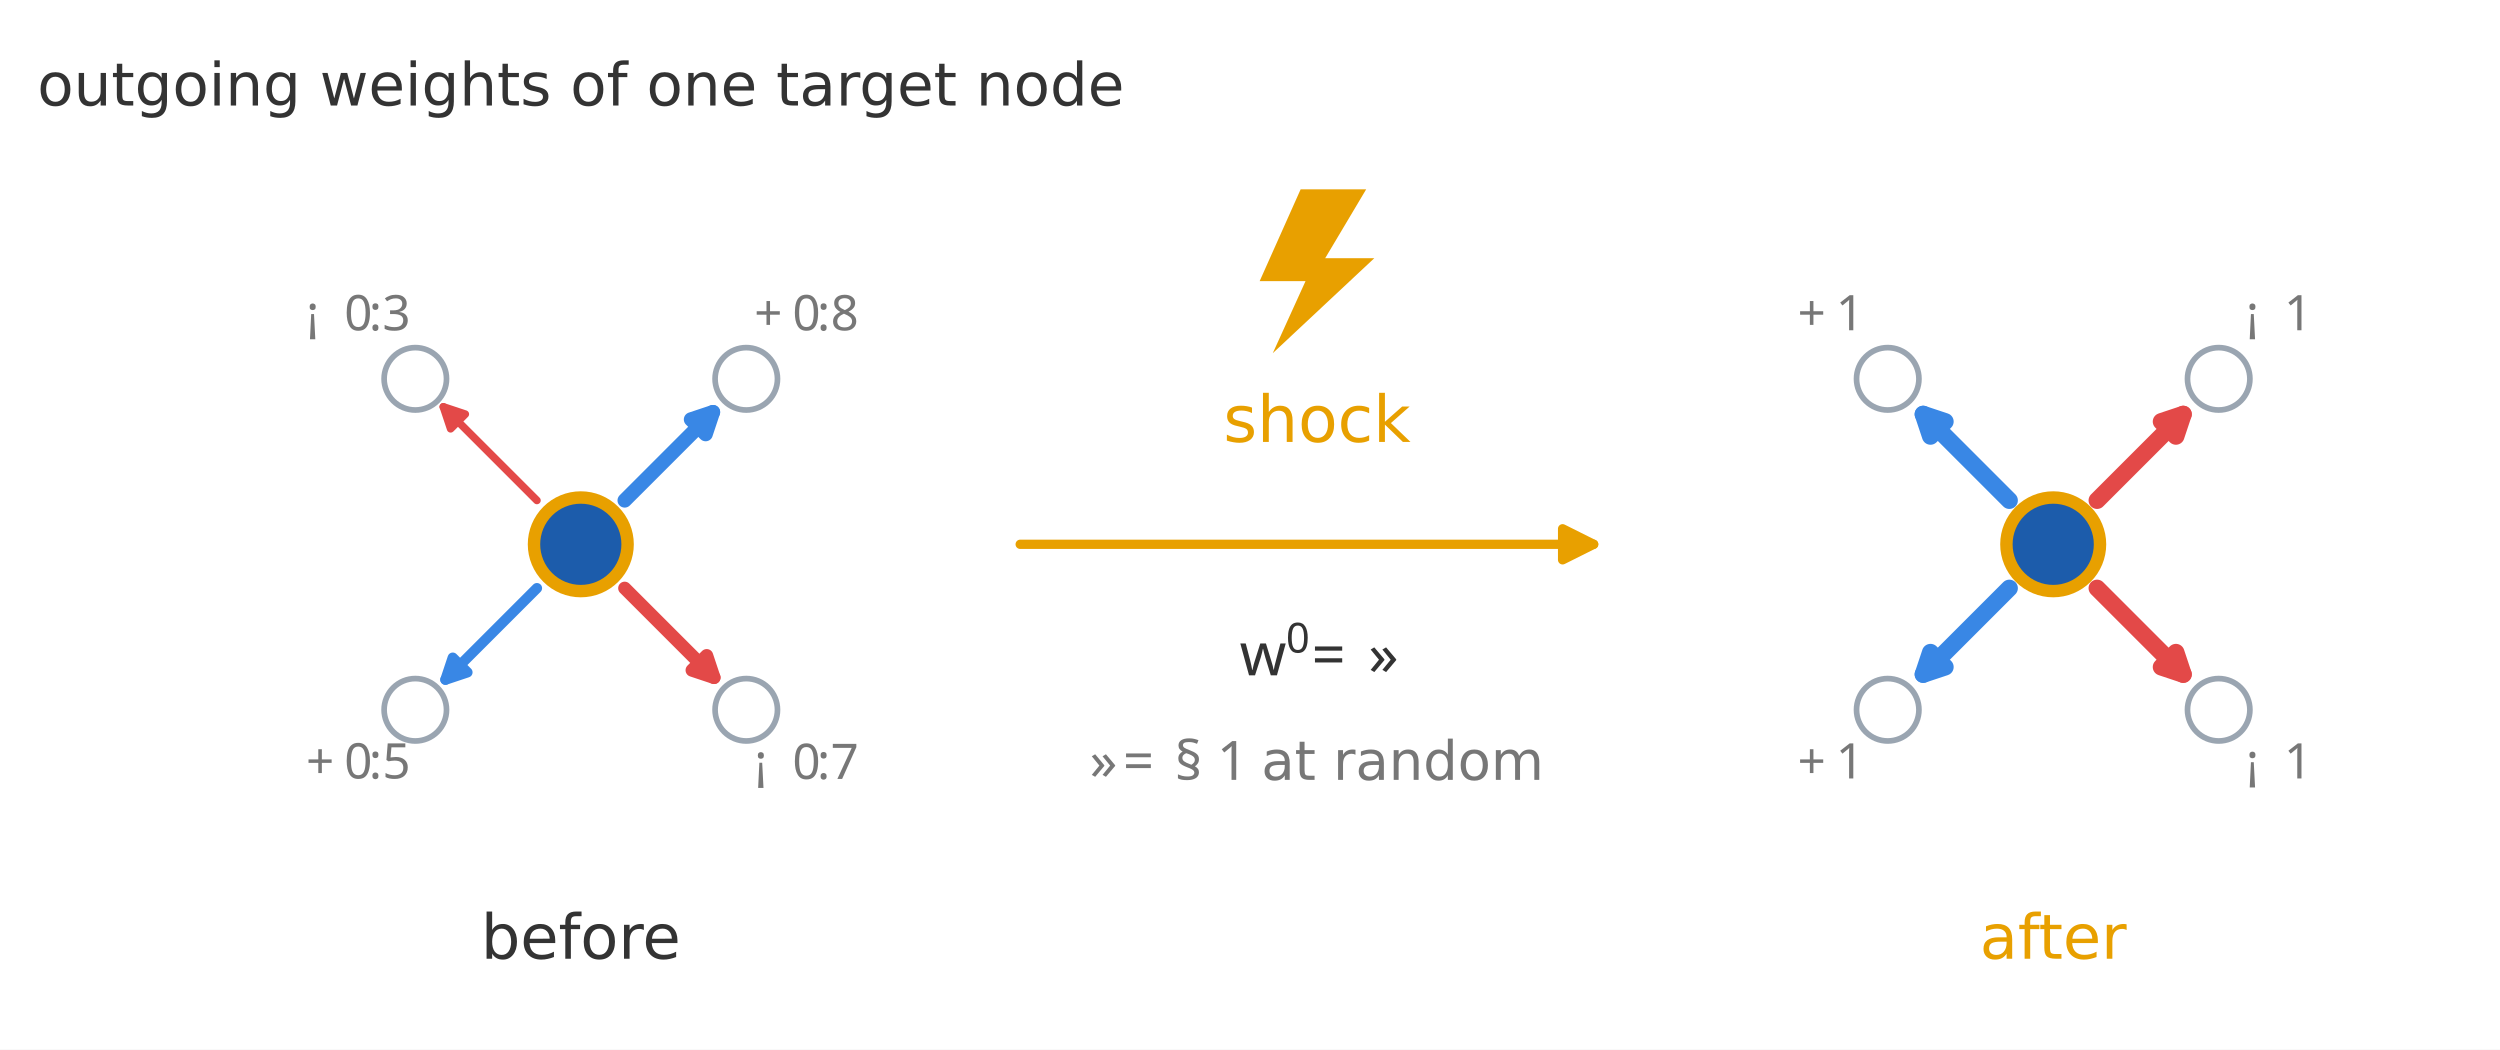
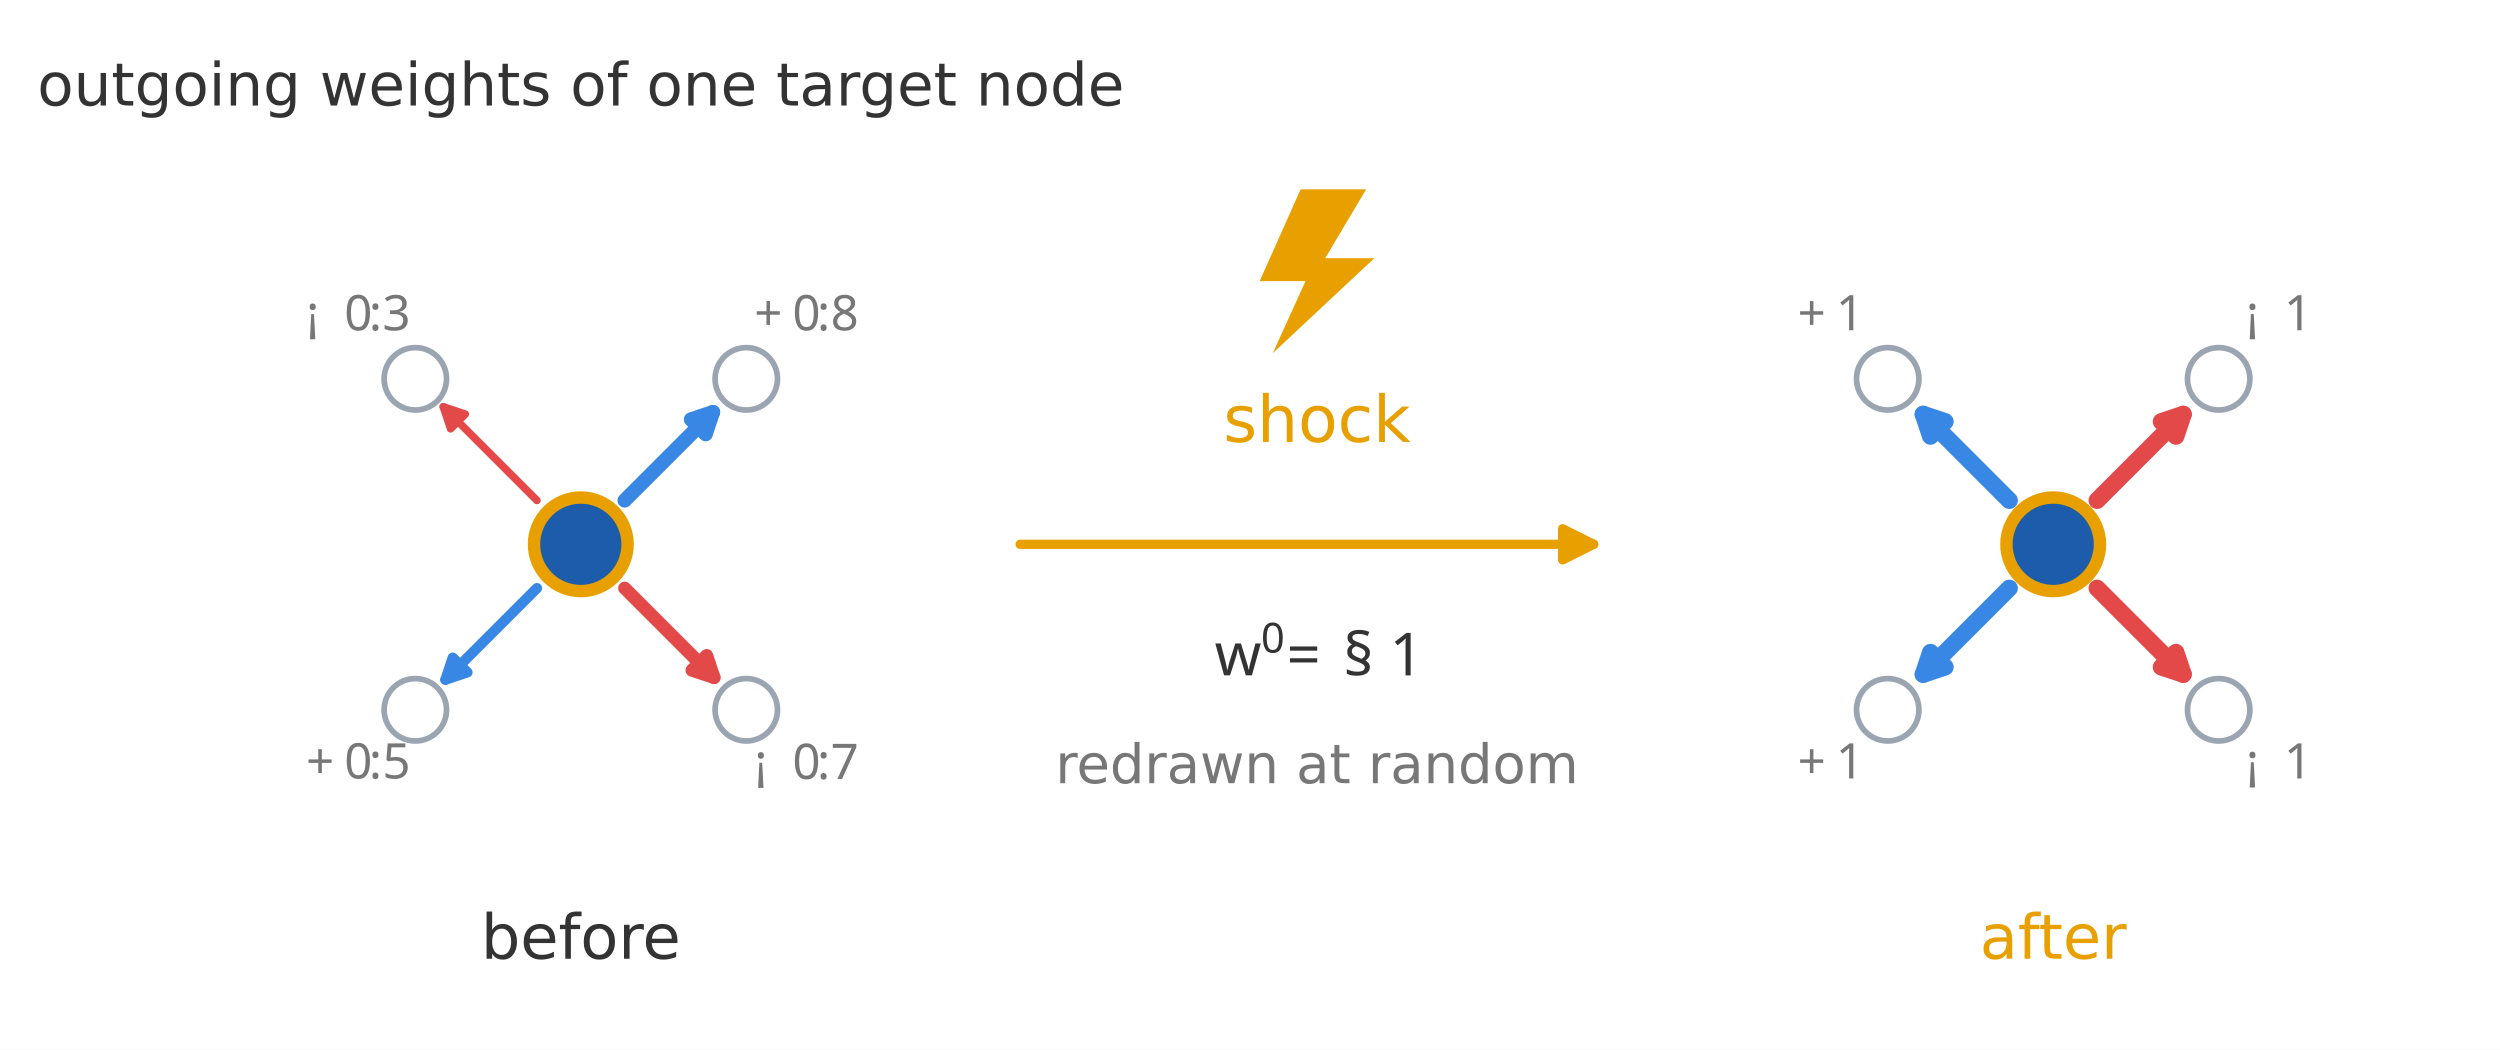
<svg xmlns="http://www.w3.org/2000/svg" width="483.27pt" height="202.896pt" viewBox="0 0 483.27 202.896" version="1.1">
  <defs>
    <style type="text/css">*{stroke-linejoin: round; stroke-linecap: butt}</style>
  </defs>
  <g id="figure_1">
    <g id="patch_1">
      <path d="M 0 202.896  L 483.27 202.896  L 483.27 -0  L 0 -0  z " style="fill: #ffffff" />
    </g>
    <g id="axes_1">
      <g id="patch_2">
-         <path d="M 197.212 105.218  Q 253.645 105.218 308.065 105.218  " clip-path="url(#pa4ae75822e)" style="fill: none; stroke: #e8a000; stroke-width: 1.8; stroke-linecap: round" />
-         <path d="M 302.065 102.218  L 308.065 105.218  L 302.065 108.218  z " clip-path="url(#pa4ae75822e)" style="fill: #e8a000; stroke: #e8a000; stroke-width: 1.8; stroke-linecap: round" />
+         <path d="M 197.212 105.218  Q 253.645 105.218 308.065 105.218  " clip-path="url(#pea90b6f5eb)" style="fill: none; stroke: #e8a000; stroke-width: 1.8; stroke-linecap: round" />
+         <path d="M 302.065 102.218  L 308.065 105.218  L 302.065 108.218  z " clip-path="url(#pea90b6f5eb)" style="fill: #e8a000; stroke: #e8a000; stroke-width: 1.8; stroke-linecap: round" />
      </g>
      <g id="patch_3">
-         <path d="M 120.757 96.735  Q 130.387 87.104 137.82 79.671  " clip-path="url(#pa4ae75822e)" style="fill: none; stroke: #3987e5; stroke-width: 2.78; stroke-linecap: round" />
-         <path d="M 133.578 81.085  L 137.82 79.671  L 136.406 83.913  z " clip-path="url(#pa4ae75822e)" style="fill: #3987e5; stroke: #3987e5; stroke-width: 2.78; stroke-linecap: round" />
+         <path d="M 120.757 96.735  Q 130.387 87.104 137.82 79.671  " clip-path="url(#pea90b6f5eb)" style="fill: none; stroke: #3987e5; stroke-width: 2.78; stroke-linecap: round" />
+         <path d="M 133.578 81.085  L 137.82 79.671  L 136.406 83.913  z " clip-path="url(#pea90b6f5eb)" style="fill: #3987e5; stroke: #3987e5; stroke-width: 2.78; stroke-linecap: round" />
      </g>
      <g id="patch_4">
-         <path d="M 103.79 96.735  Q 94.159 87.104 85.698 78.643  " clip-path="url(#pa4ae75822e)" style="fill: none; stroke: #e34948; stroke-width: 1.48; stroke-linecap: round" />
-         <path d="M 87.112 82.885  L 85.698 78.643  L 89.941 80.057  z " clip-path="url(#pa4ae75822e)" style="fill: #e34948; stroke: #e34948; stroke-width: 1.48; stroke-linecap: round" />
+         <path d="M 103.79 96.735  Q 94.159 87.104 85.698 78.643  " clip-path="url(#pea90b6f5eb)" style="fill: none; stroke: #e34948; stroke-width: 1.48; stroke-linecap: round" />
+         <path d="M 87.112 82.885  L 85.698 78.643  L 89.941 80.057  z " clip-path="url(#pea90b6f5eb)" style="fill: #e34948; stroke: #e34948; stroke-width: 1.48; stroke-linecap: round" />
      </g>
      <g id="patch_5">
-         <path d="M 103.79 113.701  Q 94.159 123.332 86.109 131.382  " clip-path="url(#pa4ae75822e)" style="fill: none; stroke: #3987e5; stroke-width: 2; stroke-linecap: round" />
-         <path d="M 90.352 129.968  L 86.109 131.382  L 87.523 127.139  z " clip-path="url(#pa4ae75822e)" style="fill: #3987e5; stroke: #3987e5; stroke-width: 2; stroke-linecap: round" />
+         <path d="M 103.79 113.701  Q 94.159 123.332 86.109 131.382  " clip-path="url(#pea90b6f5eb)" style="fill: none; stroke: #3987e5; stroke-width: 2; stroke-linecap: round" />
+         <path d="M 90.352 129.968  L 86.109 131.382  L 87.523 127.139  z " clip-path="url(#pea90b6f5eb)" style="fill: #3987e5; stroke: #3987e5; stroke-width: 2; stroke-linecap: round" />
      </g>
      <g id="patch_6">
-         <path d="M 120.757 113.701  Q 130.387 123.332 138.026 130.971  " clip-path="url(#pa4ae75822e)" style="fill: none; stroke: #e34948; stroke-width: 2.52; stroke-linecap: round" />
-         <path d="M 136.612 126.728  L 138.026 130.971  L 133.783 129.557  z " clip-path="url(#pa4ae75822e)" style="fill: #e34948; stroke: #e34948; stroke-width: 2.52; stroke-linecap: round" />
+         <path d="M 120.757 113.701  Q 130.387 123.332 138.026 130.971  " clip-path="url(#pea90b6f5eb)" style="fill: none; stroke: #e34948; stroke-width: 2.52; stroke-linecap: round" />
+         <path d="M 136.612 126.728  L 138.026 130.971  L 133.783 129.557  z " clip-path="url(#pea90b6f5eb)" style="fill: #e34948; stroke: #e34948; stroke-width: 2.52; stroke-linecap: round" />
      </g>
      <g id="patch_7">
-         <path d="M 405.385 96.735  Q 415.016 87.104 422.038 80.082  " clip-path="url(#pa4ae75822e)" style="fill: none; stroke: #e34948; stroke-width: 3.3; stroke-linecap: round" />
-         <path d="M 417.796 81.496  L 422.038 80.082  L 420.624 84.324  z " clip-path="url(#pa4ae75822e)" style="fill: #e34948; stroke: #e34948; stroke-width: 3.3; stroke-linecap: round" />
+         <path d="M 405.385 96.735  Q 415.016 87.104 422.038 80.082  " clip-path="url(#pea90b6f5eb)" style="fill: none; stroke: #e34948; stroke-width: 3.3; stroke-linecap: round" />
+         <path d="M 417.796 81.496  L 422.038 80.082  L 420.624 84.324  z " clip-path="url(#pea90b6f5eb)" style="fill: #e34948; stroke: #e34948; stroke-width: 3.3; stroke-linecap: round" />
      </g>
      <g id="patch_8">
-         <path d="M 388.419 96.735  Q 378.788 87.104 371.766 80.082  " clip-path="url(#pa4ae75822e)" style="fill: none; stroke: #3987e5; stroke-width: 3.3; stroke-linecap: round" />
-         <path d="M 373.18 84.324  L 371.766 80.082  L 376.009 81.496  z " clip-path="url(#pa4ae75822e)" style="fill: #3987e5; stroke: #3987e5; stroke-width: 3.3; stroke-linecap: round" />
+         <path d="M 388.419 96.735  Q 378.788 87.104 371.766 80.082  " clip-path="url(#pea90b6f5eb)" style="fill: none; stroke: #3987e5; stroke-width: 3.3; stroke-linecap: round" />
+         <path d="M 373.18 84.324  L 371.766 80.082  L 376.009 81.496  z " clip-path="url(#pea90b6f5eb)" style="fill: #3987e5; stroke: #3987e5; stroke-width: 3.3; stroke-linecap: round" />
      </g>
      <g id="patch_9">
-         <path d="M 388.419 113.701  Q 378.788 123.332 371.766 130.354  " clip-path="url(#pa4ae75822e)" style="fill: none; stroke: #3987e5; stroke-width: 3.3; stroke-linecap: round" />
-         <path d="M 376.009 128.94  L 371.766 130.354  L 373.18 126.112  z " clip-path="url(#pa4ae75822e)" style="fill: #3987e5; stroke: #3987e5; stroke-width: 3.3; stroke-linecap: round" />
+         <path d="M 388.419 113.701  Q 378.788 123.332 371.766 130.354  " clip-path="url(#pea90b6f5eb)" style="fill: none; stroke: #3987e5; stroke-width: 3.3; stroke-linecap: round" />
+         <path d="M 376.009 128.94  L 371.766 130.354  L 373.18 126.112  z " clip-path="url(#pea90b6f5eb)" style="fill: #3987e5; stroke: #3987e5; stroke-width: 3.3; stroke-linecap: round" />
      </g>
      <g id="patch_10">
-         <path d="M 405.385 113.701  Q 415.016 123.332 422.038 130.354  " clip-path="url(#pa4ae75822e)" style="fill: none; stroke: #e34948; stroke-width: 3.3; stroke-linecap: round" />
-         <path d="M 420.624 126.112  L 422.038 130.354  L 417.796 128.94  z " clip-path="url(#pa4ae75822e)" style="fill: #e34948; stroke: #e34948; stroke-width: 3.3; stroke-linecap: round" />
+         <path d="M 405.385 113.701  Q 415.016 123.332 422.038 130.354  " clip-path="url(#pea90b6f5eb)" style="fill: none; stroke: #e34948; stroke-width: 3.3; stroke-linecap: round" />
+         <path d="M 420.624 126.112  L 422.038 130.354  L 417.796 128.94  z " clip-path="url(#pea90b6f5eb)" style="fill: #e34948; stroke: #e34948; stroke-width: 3.3; stroke-linecap: round" />
      </g>
      <g id="patch_11">
-         <path d="M 144.262 79.261  C 145.862 79.261 147.396 78.625 148.527 77.494  C 149.658 76.363 150.294 74.829 150.294 73.229  C 150.294 71.629 149.658 70.095 148.527 68.964  C 147.396 67.833 145.862 67.197 144.262 67.197  C 142.662 67.197 141.128 67.833 139.997 68.964  C 138.866 70.095 138.23 71.629 138.23 73.229  C 138.23 74.829 138.866 76.363 139.997 77.494  C 141.128 78.625 142.662 79.261 144.262 79.261  z " clip-path="url(#pa4ae75822e)" style="fill: #ffffff; stroke: #9aa5b1; stroke-width: 1.1; stroke-linejoin: miter" />
+         <path d="M 144.262 79.261  C 145.862 79.261 147.396 78.625 148.527 77.494  C 149.658 76.363 150.294 74.829 150.294 73.229  C 150.294 71.629 149.658 70.095 148.527 68.964  C 147.396 67.833 145.862 67.197 144.262 67.197  C 142.662 67.197 141.128 67.833 139.997 68.964  C 138.866 70.095 138.23 71.629 138.23 73.229  C 138.23 74.829 138.866 76.363 139.997 77.494  C 141.128 78.625 142.662 79.261 144.262 79.261  z " clip-path="url(#pea90b6f5eb)" style="fill: #ffffff; stroke: #9aa5b1; stroke-width: 1.1; stroke-linejoin: miter" />
      </g>
      <g id="text_1">
        <g style="fill: #777777" transform="translate(145.8064 64.52112)">
          <text>
            <tspan x="0" y="-0.672" style="font-size: 9.5px; font-family: 'cmr10'; fill: #777777">+</tspan>
            <tspan x="7.38" y="-0.672" style="font-size: 9.5px; font-family: 'cmr10'; fill: #777777">0</tspan>
            <tspan x="14.76" y="-0.672" style="font-size: 9.5px; font-family: 'cmr10'; fill: #777777">8</tspan>
            <tspan x="12.13" y="-0.672" style="font-size: 9.5px; font-family: 'cmmi10'; fill: #777777">:</tspan>
          </text>
        </g>
      </g>
      <g id="patch_12">
-         <path d="M 80.284 79.261  C 81.884 79.261 83.418 78.625 84.55 77.494  C 85.681 76.363 86.316 74.829 86.316 73.229  C 86.316 71.629 85.681 70.095 84.55 68.964  C 83.418 67.833 81.884 67.197 80.284 67.197  C 78.685 67.197 77.15 67.833 76.019 68.964  C 74.888 70.095 74.252 71.629 74.252 73.229  C 74.252 74.829 74.888 76.363 76.019 77.494  C 77.15 78.625 78.685 79.261 80.284 79.261  z " clip-path="url(#pa4ae75822e)" style="fill: #ffffff; stroke: #9aa5b1; stroke-width: 1.1; stroke-linejoin: miter" />
+         <path d="M 80.284 79.261  C 81.884 79.261 83.418 78.625 84.55 77.494  C 85.681 76.363 86.316 74.829 86.316 73.229  C 86.316 71.629 85.681 70.095 84.55 68.964  C 83.418 67.833 81.884 67.197 80.284 67.197  C 78.685 67.197 77.15 67.833 76.019 68.964  C 74.888 70.095 74.252 71.629 74.252 73.229  C 74.252 74.829 74.888 76.363 76.019 77.494  C 77.15 78.625 78.685 79.261 80.284 79.261  z " clip-path="url(#pea90b6f5eb)" style="fill: #ffffff; stroke: #9aa5b1; stroke-width: 1.1; stroke-linejoin: miter" />
      </g>
      <g id="text_2">
        <g style="fill: #777777" transform="translate(59.16995 64.52112)">
          <text>
            <tspan x="0" y="-0.672" style="font-size: 9.5px; font-family: 'cmsy10'; fill: #777777">¡</tspan>
            <tspan x="7.38" y="-0.672" style="font-size: 9.5px; font-family: 'cmr10'; fill: #777777">0</tspan>
            <tspan x="14.76" y="-0.672" style="font-size: 9.5px; font-family: 'cmr10'; fill: #777777">3</tspan>
            <tspan x="12.13" y="-0.672" style="font-size: 9.5px; font-family: 'cmmi10'; fill: #777777">:</tspan>
          </text>
        </g>
      </g>
      <g id="patch_13">
-         <path d="M 80.284 143.239  C 81.884 143.239 83.418 142.603 84.55 141.472  C 85.681 140.341 86.316 138.806 86.316 137.207  C 86.316 135.607 85.681 134.073 84.55 132.942  C 83.418 131.81 81.884 131.175 80.284 131.175  C 78.685 131.175 77.15 131.81 76.019 132.942  C 74.888 134.073 74.252 135.607 74.252 137.207  C 74.252 138.806 74.888 140.341 76.019 141.472  C 77.15 142.603 78.685 143.239 80.284 143.239  z " clip-path="url(#pa4ae75822e)" style="fill: #ffffff; stroke: #9aa5b1; stroke-width: 1.1; stroke-linejoin: miter" />
+         <path d="M 80.284 143.239  C 81.884 143.239 83.418 142.603 84.55 141.472  C 85.681 140.341 86.316 138.806 86.316 137.207  C 86.316 135.607 85.681 134.073 84.55 132.942  C 83.418 131.81 81.884 131.175 80.284 131.175  C 78.685 131.175 77.15 131.81 76.019 132.942  C 74.888 134.073 74.252 135.607 74.252 137.207  C 74.252 138.806 74.888 140.341 76.019 141.472  C 77.15 142.603 78.685 143.239 80.284 143.239  z " clip-path="url(#pea90b6f5eb)" style="fill: #ffffff; stroke: #9aa5b1; stroke-width: 1.1; stroke-linejoin: miter" />
      </g>
      <g id="text_3">
        <g style="fill: #777777" transform="translate(59.16995 151.1575)">
          <text>
            <tspan x="0" y="-0.672" style="font-size: 9.5px; font-family: 'cmr10'; fill: #777777">+</tspan>
            <tspan x="7.38" y="-0.672" style="font-size: 9.5px; font-family: 'cmr10'; fill: #777777">0</tspan>
            <tspan x="14.76" y="-0.672" style="font-size: 9.5px; font-family: 'cmr10'; fill: #777777">5</tspan>
            <tspan x="12.13" y="-0.672" style="font-size: 9.5px; font-family: 'cmmi10'; fill: #777777">:</tspan>
          </text>
        </g>
      </g>
      <g id="patch_14">
-         <path d="M 144.262 143.239  C 145.862 143.239 147.396 142.603 148.527 141.472  C 149.658 140.341 150.294 138.806 150.294 137.207  C 150.294 135.607 149.658 134.073 148.527 132.942  C 147.396 131.81 145.862 131.175 144.262 131.175  C 142.662 131.175 141.128 131.81 139.997 132.942  C 138.866 134.073 138.23 135.607 138.23 137.207  C 138.23 138.806 138.866 140.341 139.997 141.472  C 141.128 142.603 142.662 143.239 144.262 143.239  z " clip-path="url(#pa4ae75822e)" style="fill: #ffffff; stroke: #9aa5b1; stroke-width: 1.1; stroke-linejoin: miter" />
+         <path d="M 144.262 143.239  C 145.862 143.239 147.396 142.603 148.527 141.472  C 149.658 140.341 150.294 138.806 150.294 137.207  C 150.294 135.607 149.658 134.073 148.527 132.942  C 147.396 131.81 145.862 131.175 144.262 131.175  C 142.662 131.175 141.128 131.81 139.997 132.942  C 138.866 134.073 138.23 135.607 138.23 137.207  C 138.23 138.806 138.866 140.341 139.997 141.472  C 141.128 142.603 142.662 143.239 144.262 143.239  z " clip-path="url(#pea90b6f5eb)" style="fill: #ffffff; stroke: #9aa5b1; stroke-width: 1.1; stroke-linejoin: miter" />
      </g>
      <g id="text_4">
        <g style="fill: #777777" transform="translate(145.8064 151.1575)">
          <text>
            <tspan x="0" y="-0.578" style="font-size: 9.5px; font-family: 'cmsy10'; fill: #777777">¡</tspan>
            <tspan x="7.38" y="-0.578" style="font-size: 9.5px; font-family: 'cmr10'; fill: #777777">0</tspan>
            <tspan x="14.76" y="-0.578" style="font-size: 9.5px; font-family: 'cmr10'; fill: #777777">7</tspan>
            <tspan x="12.13" y="-0.578" style="font-size: 9.5px; font-family: 'cmmi10'; fill: #777777">:</tspan>
          </text>
        </g>
      </g>
      <g id="patch_15">
-         <path d="M 428.891 79.261  C 430.491 79.261 432.025 78.625 433.156 77.494  C 434.287 76.363 434.923 74.829 434.923 73.229  C 434.923 71.629 434.287 70.095 433.156 68.964  C 432.025 67.833 430.491 67.197 428.891 67.197  C 427.291 67.197 425.757 67.833 424.626 68.964  C 423.495 70.095 422.859 71.629 422.859 73.229  C 422.859 74.829 423.495 76.363 424.626 77.494  C 425.757 78.625 427.291 79.261 428.891 79.261  z " clip-path="url(#pa4ae75822e)" style="fill: #ffffff; stroke: #9aa5b1; stroke-width: 1.1; stroke-linejoin: miter" />
+         <path d="M 428.891 79.261  C 430.491 79.261 432.025 78.625 433.156 77.494  C 434.287 76.363 434.923 74.829 434.923 73.229  C 434.923 71.629 434.287 70.095 433.156 68.964  C 432.025 67.833 430.491 67.197 428.891 67.197  C 427.291 67.197 425.757 67.833 424.626 68.964  C 423.495 70.095 422.859 71.629 422.859 73.229  C 422.859 74.829 423.495 76.363 424.626 77.494  C 425.757 78.625 427.291 79.261 428.891 79.261  z " clip-path="url(#pea90b6f5eb)" style="fill: #ffffff; stroke: #9aa5b1; stroke-width: 1.1; stroke-linejoin: miter" />
      </g>
      <g id="text_5">
        <g style="fill: #777777" transform="translate(434.1403 64.52112)">
          <text>
            <tspan x="0" y="-0.672" style="font-size: 9.5px; font-family: 'cmsy10'; fill: #777777">¡</tspan>
            <tspan x="7.38" y="-0.672" style="font-size: 9.5px; font-family: 'cmr10'; fill: #777777">1</tspan>
          </text>
        </g>
      </g>
      <g id="patch_16">
-         <path d="M 364.913 79.261  C 366.513 79.261 368.047 78.625 369.178 77.494  C 370.31 76.363 370.945 74.829 370.945 73.229  C 370.945 71.629 370.31 70.095 369.178 68.964  C 368.047 67.833 366.513 67.197 364.913 67.197  C 363.314 67.197 361.779 67.833 360.648 68.964  C 359.517 70.095 358.881 71.629 358.881 73.229  C 358.881 74.829 359.517 76.363 360.648 77.494  C 361.779 78.625 363.314 79.261 364.913 79.261  z " clip-path="url(#pa4ae75822e)" style="fill: #ffffff; stroke: #9aa5b1; stroke-width: 1.1; stroke-linejoin: miter" />
+         <path d="M 364.913 79.261  C 366.513 79.261 368.047 78.625 369.178 77.494  C 370.31 76.363 370.945 74.829 370.945 73.229  C 370.945 71.629 370.31 70.095 369.178 68.964  C 368.047 67.833 366.513 67.197 364.913 67.197  C 363.314 67.197 361.779 67.833 360.648 68.964  C 359.517 70.095 358.881 71.629 358.881 73.229  C 358.881 74.829 359.517 76.363 360.648 77.494  C 361.779 78.625 363.314 79.261 364.913 79.261  z " clip-path="url(#pea90b6f5eb)" style="fill: #ffffff; stroke: #9aa5b1; stroke-width: 1.1; stroke-linejoin: miter" />
      </g>
      <g id="text_6">
        <g style="fill: #777777" transform="translate(347.5039 64.52112)">
          <text>
            <tspan x="0" y="-0.672" style="font-size: 9.5px; font-family: 'cmr10'; fill: #777777">+</tspan>
            <tspan x="7.38" y="-0.672" style="font-size: 9.5px; font-family: 'cmr10'; fill: #777777">1</tspan>
          </text>
        </g>
      </g>
      <g id="patch_17">
-         <path d="M 364.913 143.239  C 366.513 143.239 368.047 142.603 369.178 141.472  C 370.31 140.341 370.945 138.806 370.945 137.207  C 370.945 135.607 370.31 134.073 369.178 132.942  C 368.047 131.81 366.513 131.175 364.913 131.175  C 363.314 131.175 361.779 131.81 360.648 132.942  C 359.517 134.073 358.881 135.607 358.881 137.207  C 358.881 138.806 359.517 140.341 360.648 141.472  C 361.779 142.603 363.314 143.239 364.913 143.239  z " clip-path="url(#pa4ae75822e)" style="fill: #ffffff; stroke: #9aa5b1; stroke-width: 1.1; stroke-linejoin: miter" />
+         <path d="M 364.913 143.239  C 366.513 143.239 368.047 142.603 369.178 141.472  C 370.31 140.341 370.945 138.806 370.945 137.207  C 370.945 135.607 370.31 134.073 369.178 132.942  C 368.047 131.81 366.513 131.175 364.913 131.175  C 363.314 131.175 361.779 131.81 360.648 132.942  C 359.517 134.073 358.881 135.607 358.881 137.207  C 358.881 138.806 359.517 140.341 360.648 141.472  C 361.779 142.603 363.314 143.239 364.913 143.239  z " clip-path="url(#pea90b6f5eb)" style="fill: #ffffff; stroke: #9aa5b1; stroke-width: 1.1; stroke-linejoin: miter" />
      </g>
      <g id="text_7">
        <g style="fill: #777777" transform="translate(347.5039 151.1575)">
          <text>
            <tspan x="0" y="-0.672" style="font-size: 9.5px; font-family: 'cmr10'; fill: #777777">+</tspan>
            <tspan x="7.38" y="-0.672" style="font-size: 9.5px; font-family: 'cmr10'; fill: #777777">1</tspan>
          </text>
        </g>
      </g>
      <g id="patch_18">
-         <path d="M 428.891 143.239  C 430.491 143.239 432.025 142.603 433.156 141.472  C 434.287 140.341 434.923 138.806 434.923 137.207  C 434.923 135.607 434.287 134.073 433.156 132.942  C 432.025 131.81 430.491 131.175 428.891 131.175  C 427.291 131.175 425.757 131.81 424.626 132.942  C 423.495 134.073 422.859 135.607 422.859 137.207  C 422.859 138.806 423.495 140.341 424.626 141.472  C 425.757 142.603 427.291 143.239 428.891 143.239  z " clip-path="url(#pa4ae75822e)" style="fill: #ffffff; stroke: #9aa5b1; stroke-width: 1.1; stroke-linejoin: miter" />
+         <path d="M 428.891 143.239  C 430.491 143.239 432.025 142.603 433.156 141.472  C 434.287 140.341 434.923 138.806 434.923 137.207  C 434.923 135.607 434.287 134.073 433.156 132.942  C 432.025 131.81 430.491 131.175 428.891 131.175  C 427.291 131.175 425.757 131.81 424.626 132.942  C 423.495 134.073 422.859 135.607 422.859 137.207  C 422.859 138.806 423.495 140.341 424.626 141.472  C 425.757 142.603 427.291 143.239 428.891 143.239  z " clip-path="url(#pea90b6f5eb)" style="fill: #ffffff; stroke: #9aa5b1; stroke-width: 1.1; stroke-linejoin: miter" />
      </g>
      <g id="text_8">
        <g style="fill: #777777" transform="translate(434.1403 151.1575)">
          <text>
            <tspan x="0" y="-0.672" style="font-size: 9.5px; font-family: 'cmsy10'; fill: #777777">¡</tspan>
            <tspan x="7.38" y="-0.672" style="font-size: 9.5px; font-family: 'cmr10'; fill: #777777">1</tspan>
          </text>
        </g>
      </g>
      <g id="text_9">
        <text style="font-size: 12px; font-family: 'DejaVu Sans', 'Bitstream Vera Sans', 'Computer Modern Sans Serif', 'Lucida Grande', 'Verdana', 'Geneva', 'Lucid', 'Arial', 'Helvetica', 'Avant Garde', sans-serif; text-anchor: middle; fill: #333333" x="112.273" y="185.329" transform="rotate(-0 112.2732 185.3287)">before</text>
      </g>
      <g id="text_10">
        <text style="font-size: 12px; font-family: 'DejaVu Sans', 'Bitstream Vera Sans', 'Computer Modern Sans Serif', 'Lucida Grande', 'Verdana', 'Geneva', 'Lucid', 'Arial', 'Helvetica', 'Avant Garde', sans-serif; text-anchor: middle; fill: #e8a000" x="396.902" y="185.329" transform="rotate(-0 396.9021 185.3287)">after</text>
      </g>
      <g id="text_11">
        <text style="font-size: 12.5px; font-family: 'DejaVu Sans', 'Bitstream Vera Sans', 'Computer Modern Sans Serif', 'Lucida Grande', 'Verdana', 'Geneva', 'Lucid', 'Arial', 'Helvetica', 'Avant Garde', sans-serif; text-anchor: middle; fill: #e8a000" x="254.588" y="85.426" transform="rotate(-0 254.5876 85.42584)">shock</text>
      </g>
      <g id="text_12">
-         <g style="fill: #333333" transform="translate(239.6376 130.6649)">
+         <g style="fill: #333333" transform="translate(234.8076 130.6649)">
          <text>
            <tspan x="0" y="-0.104" style="font-size: 11.5px; font-family: 'cmmi10'; fill: #333333">w</tspan>
-             <tspan x="24.867" y="-0.104" style="font-size: 11.5px; font-family: 'cmmi10'; fill: #333333">»</tspan>
            <tspan x="8.948" y="-4.505" style="font-size: 8.05px; font-family: 'cmsy10'; fill: #333333">0</tspan>
            <tspan x="13.914" y="-0.104" style="font-size: 11.5px; font-family: 'cmr10'; fill: #333333">=</tspan>
+             <tspan x="33.801" y="-0.104" style="font-size: 11.5px; font-family: 'cmr10'; fill: #333333">1</tspan>
+             <tspan x="24.867" y="-0.104" style="font-size: 11.5px; font-family: 'cmsy10'; fill: #333333">§</tspan>
          </text>
        </g>
      </g>
      <g id="text_13">
-         <g style="fill: #777777" transform="translate(210.6451 151.3994)">
-           <text>
-             <tspan x="0" y="-0.641" style="font-size: 10.5px; font-family: 'cmmi10'; fill: #777777">»</tspan>
-             <tspan x="6.432" y="-0.641" style="font-size: 10.5px; font-family: 'cmr10'; fill: #777777">=</tspan>
-             <tspan x="24.59" y="-0.641" style="font-size: 10.5px; font-family: 'cmr10'; fill: #777777">1</tspan>
-             <tspan x="16.433" y="-0.641" style="font-size: 10.5px; font-family: 'cmsy10'; fill: #777777">§</tspan>
-             <tspan x="29.84" y="-0.641" style="font-size: 10.5px; font-family: 'DejaVu Sans'; fill: #777777"> </tspan>
-             <tspan x="33.178" y="-0.641" style="font-size: 10.5px; font-family: 'DejaVu Sans'; fill: #777777">a</tspan>
-             <tspan x="39.612" y="-0.641" style="font-size: 10.5px; font-family: 'DejaVu Sans'; fill: #777777">t</tspan>
-             <tspan x="43.729" y="-0.641" style="font-size: 10.5px; font-family: 'DejaVu Sans'; fill: #777777"> </tspan>
-             <tspan x="47.066" y="-0.641" style="font-size: 10.5px; font-family: 'DejaVu Sans'; fill: #777777">r</tspan>
-             <tspan x="51.383" y="-0.641" style="font-size: 10.5px; font-family: 'DejaVu Sans'; fill: #777777">a</tspan>
-             <tspan x="57.818" y="-0.641" style="font-size: 10.5px; font-family: 'DejaVu Sans'; fill: #777777">n</tspan>
-             <tspan x="64.472" y="-0.641" style="font-size: 10.5px; font-family: 'DejaVu Sans'; fill: #777777">d</tspan>
-             <tspan x="71.138" y="-0.641" style="font-size: 10.5px; font-family: 'DejaVu Sans'; fill: #777777">o</tspan>
-             <tspan x="77.562" y="-0.641" style="font-size: 10.5px; font-family: 'DejaVu Sans'; fill: #777777">m</tspan>
-           </text>
-         </g>
+         <text style="font-size: 10.5px; font-family: 'DejaVu Sans', 'Bitstream Vera Sans', 'Computer Modern Sans Serif', 'Lucida Grande', 'Verdana', 'Geneva', 'Lucid', 'Arial', 'Helvetica', 'Avant Garde', sans-serif; text-anchor: middle; fill: #777777" x="254.588" y="151.399" transform="rotate(-0 254.5876 151.3994)">redrawn at random</text>
      </g>
      <g id="text_14">
        <text style="font-size: 11.5px; font-family: 'DejaVu Sans', 'Bitstream Vera Sans', 'Computer Modern Sans Serif', 'Lucida Grande', 'Verdana', 'Geneva', 'Lucid', 'Arial', 'Helvetica', 'Avant Garde', sans-serif; text-anchor: middle; fill: #333333" x="112.273" y="20.395" transform="rotate(-0 112.2732 20.39472)">outgoing weights of one target node</text>
      </g>
      <g id="patch_19">
-         <path d="M 112.273 114.266  C 114.673 114.266 116.974 113.312 118.671 111.616  C 120.368 109.919 121.321 107.617 121.321 105.218  C 121.321 102.818 120.368 100.517 118.671 98.82  C 116.974 97.123 114.673 96.17 112.273 96.17  C 109.874 96.17 107.572 97.123 105.875 98.82  C 104.179 100.517 103.225 102.818 103.225 105.218  C 103.225 107.617 104.179 109.919 105.875 111.616  C 107.572 113.312 109.874 114.266 112.273 114.266  z " clip-path="url(#pa4ae75822e)" style="fill: #1c5cab; stroke: #e8a000; stroke-width: 2.4; stroke-linejoin: miter" />
+         <path d="M 112.273 114.266  C 114.673 114.266 116.974 113.312 118.671 111.616  C 120.368 109.919 121.321 107.617 121.321 105.218  C 121.321 102.818 120.368 100.517 118.671 98.82  C 116.974 97.123 114.673 96.17 112.273 96.17  C 109.874 96.17 107.572 97.123 105.875 98.82  C 104.179 100.517 103.225 102.818 103.225 105.218  C 103.225 107.617 104.179 109.919 105.875 111.616  C 107.572 113.312 109.874 114.266 112.273 114.266  z " clip-path="url(#pea90b6f5eb)" style="fill: #1c5cab; stroke: #e8a000; stroke-width: 2.4; stroke-linejoin: miter" />
      </g>
      <g id="patch_20">
-         <path d="M 396.902 114.266  C 399.302 114.266 401.603 113.312 403.3 111.616  C 404.997 109.919 405.95 107.617 405.95 105.218  C 405.95 102.818 404.997 100.517 403.3 98.82  C 401.603 97.123 399.302 96.17 396.902 96.17  C 394.503 96.17 392.201 97.123 390.504 98.82  C 388.808 100.517 387.854 102.818 387.854 105.218  C 387.854 107.617 388.808 109.919 390.504 111.616  C 392.201 113.312 394.503 114.266 396.902 114.266  z " clip-path="url(#pa4ae75822e)" style="fill: #1c5cab; stroke: #e8a000; stroke-width: 2.4; stroke-linejoin: miter" />
+         <path d="M 396.902 114.266  C 399.302 114.266 401.603 113.312 403.3 111.616  C 404.997 109.919 405.95 107.617 405.95 105.218  C 405.95 102.818 404.997 100.517 403.3 98.82  C 401.603 97.123 399.302 96.17 396.902 96.17  C 394.503 96.17 392.201 97.123 390.504 98.82  C 388.808 100.517 387.854 102.818 387.854 105.218  C 387.854 107.617 388.808 109.919 390.504 111.616  C 392.201 113.312 394.503 114.266 396.902 114.266  z " clip-path="url(#pea90b6f5eb)" style="fill: #1c5cab; stroke: #e8a000; stroke-width: 2.4; stroke-linejoin: miter" />
      </g>
      <g id="patch_21">
        <path d="M 251.421 36.605  L 264.088 36.605  L 256.171 49.906  L 265.671 49.906  L 246.037 68.273  L 252.371 54.339  L 243.504 54.339  z " style="fill: #e8a000" />
      </g>
    </g>
  </g>
  <defs>
-     <clipPath id="pa4ae75822e">
+     <clipPath id="pea90b6f5eb">
      <rect x="33.105" y="7.2" width="442.966" height="188.496" />
    </clipPath>
  </defs>
</svg>
